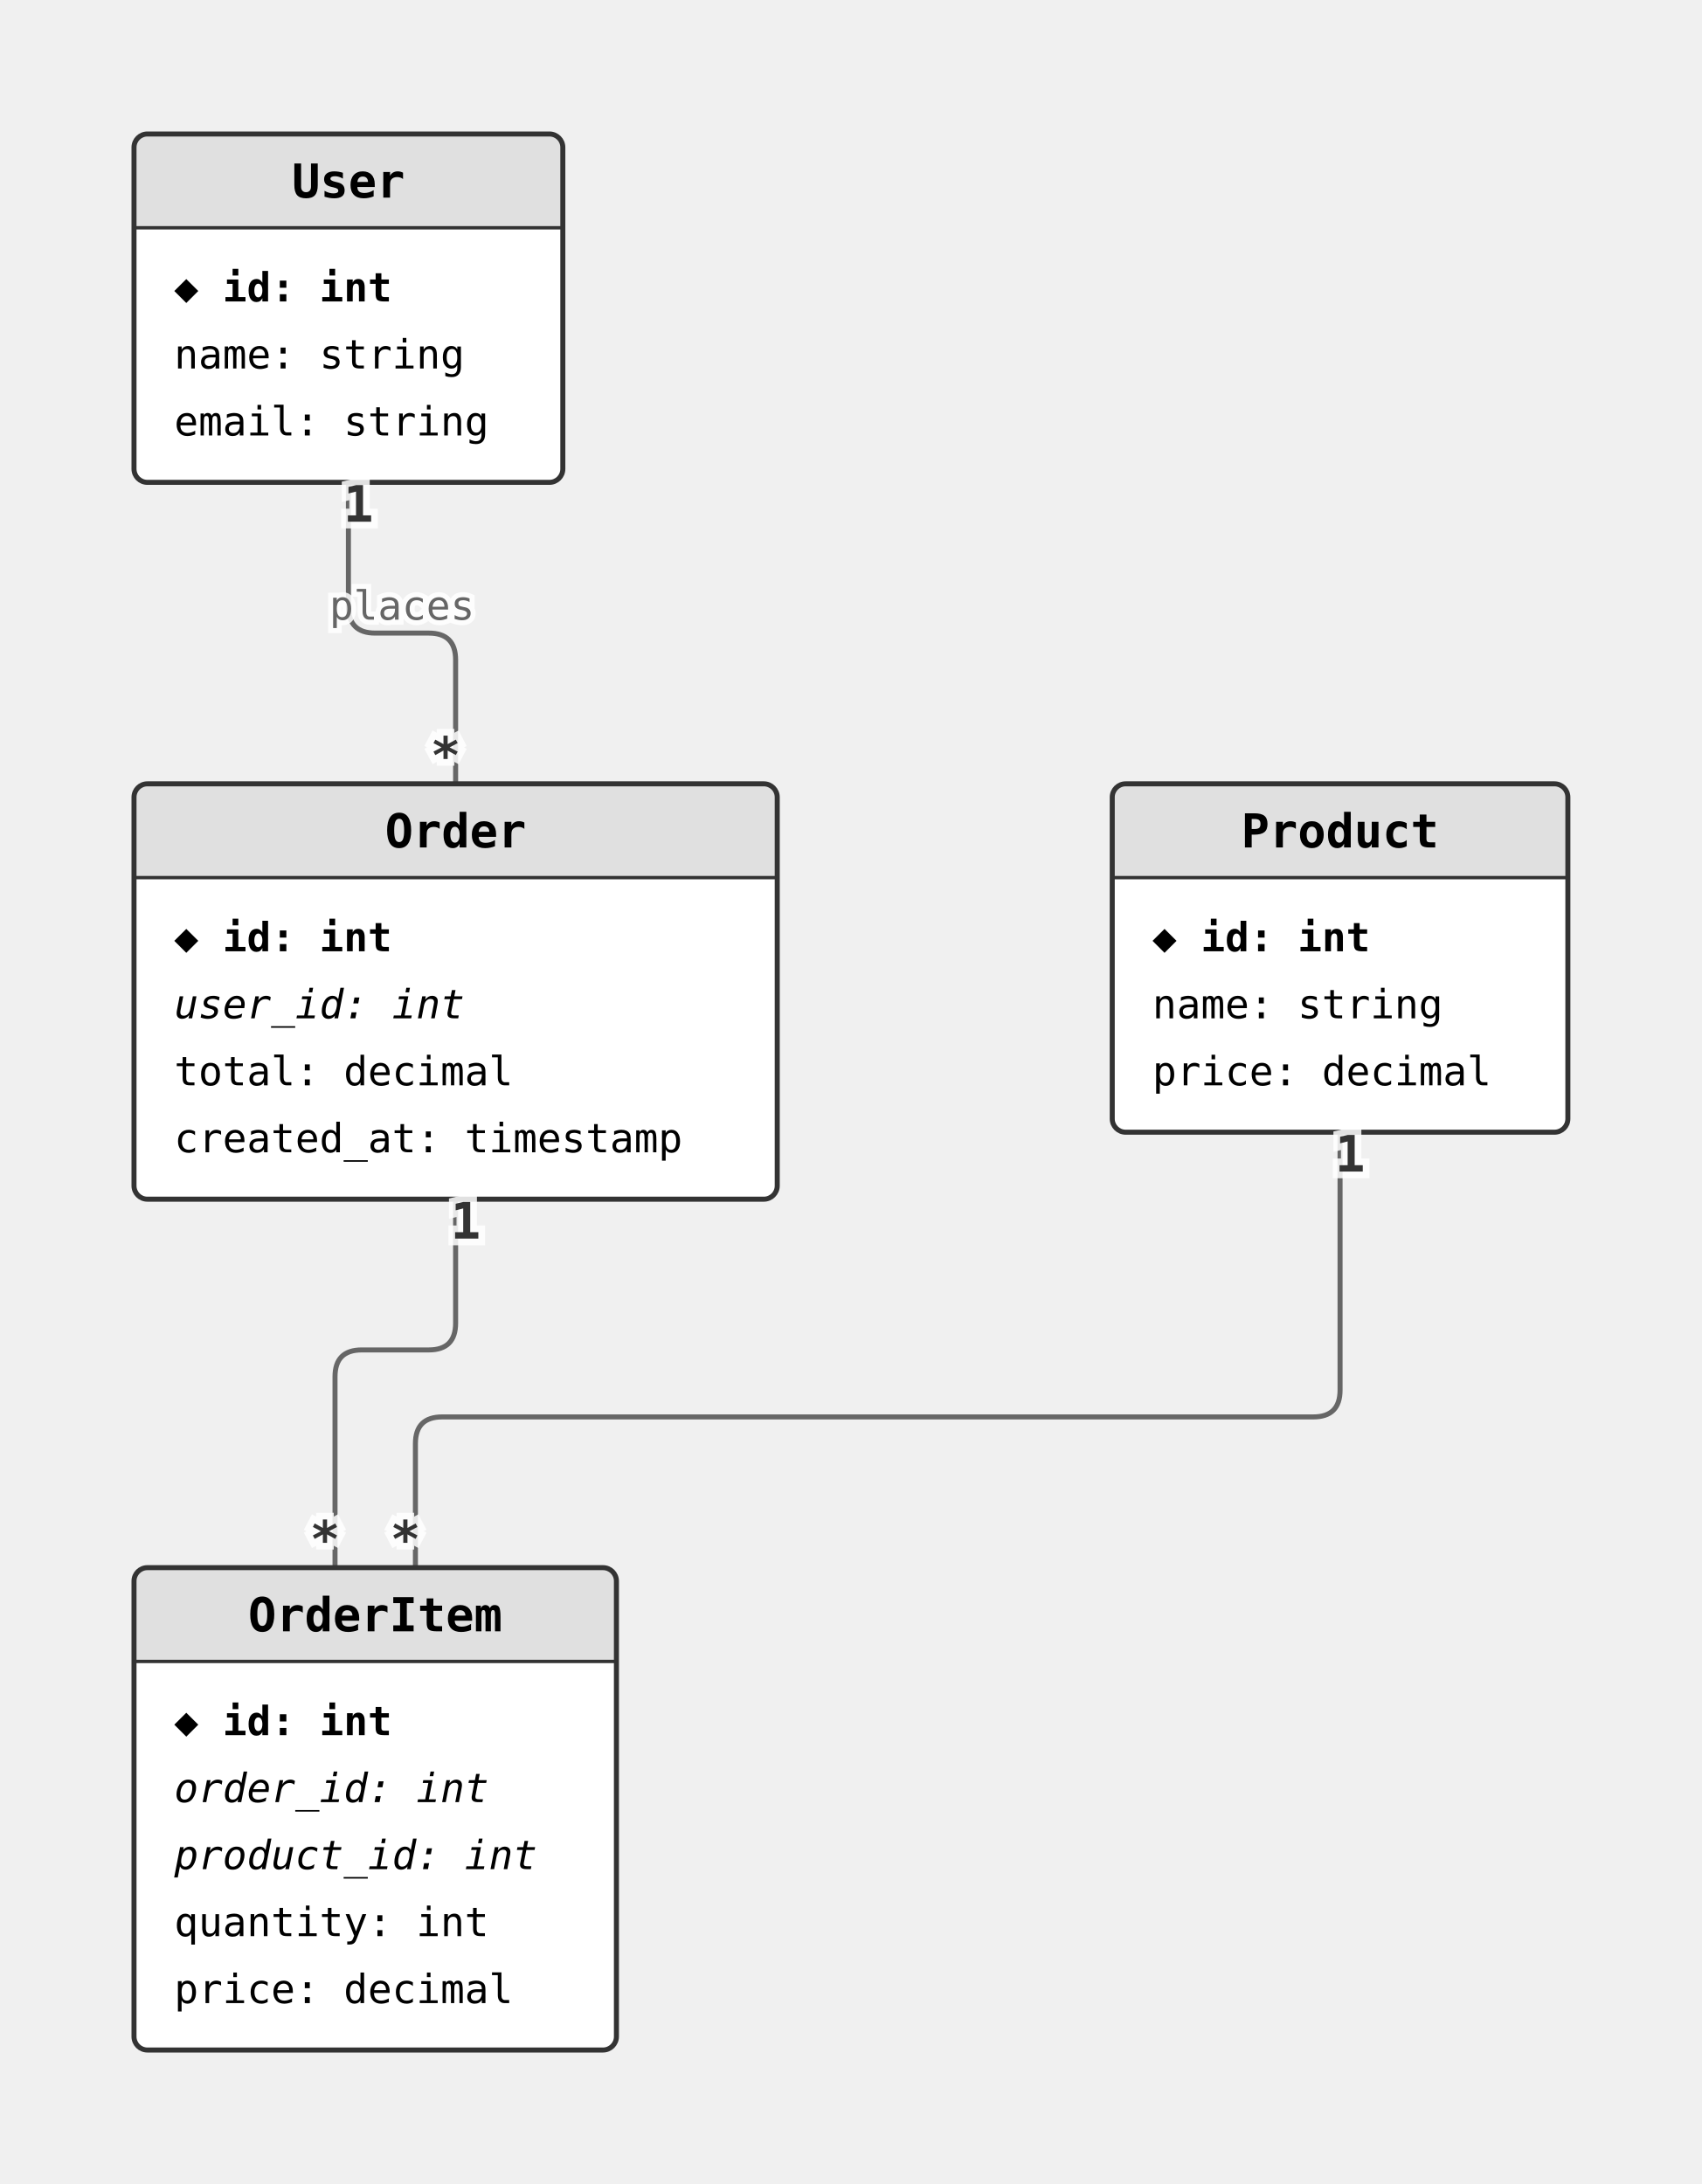
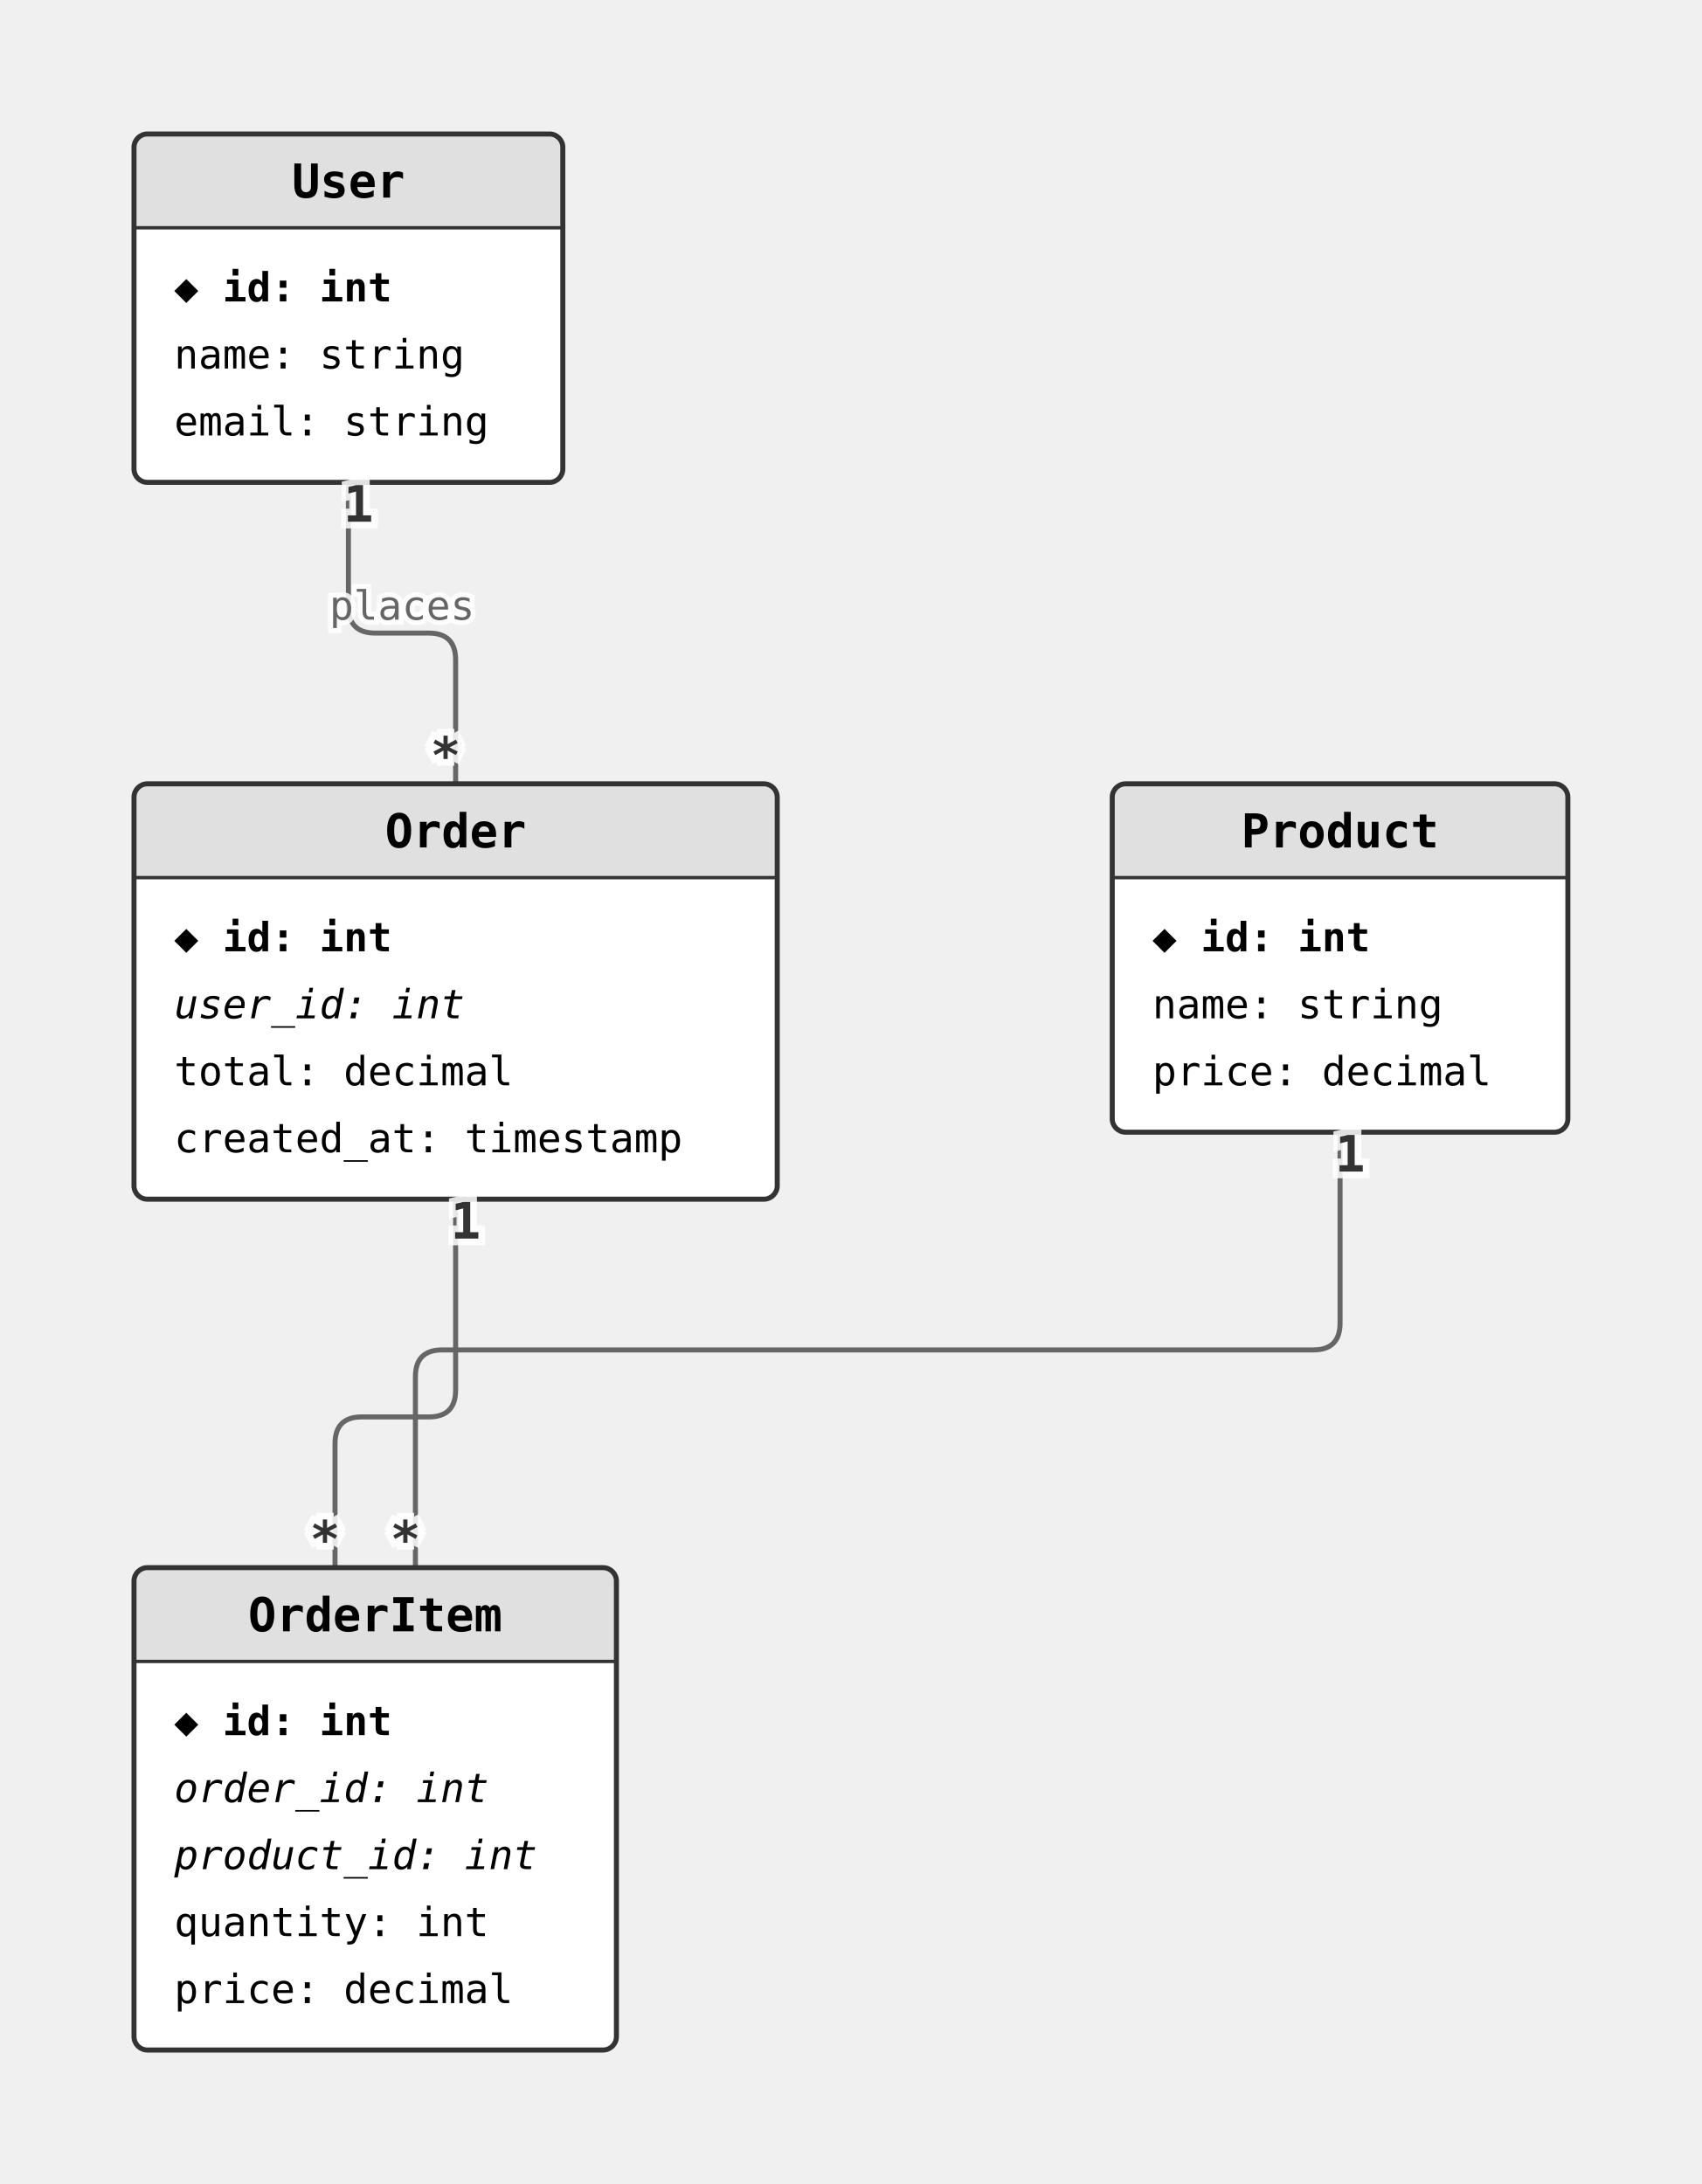
<svg xmlns="http://www.w3.org/2000/svg" width="508" height="652" viewBox="0 0 508 652">
  <style>
  .entity-bg { fill: #fff; }
  .entity-header { fill: #e0e0e0; }
  .entity-border { fill: none; stroke: #333; stroke-width: 1.5; }
  .entity-name { font-family: monospace; font-size: 14px; font-weight: bold; }
  .column-text { font-family: monospace; font-size: 12px; }
  .pk { font-weight: bold; }
  .fk { font-style: italic; }
  .edge { stroke: #666; stroke-width: 1.5; fill: none; }
  .edge-label { font-family: monospace; font-size: 12px; fill: #666; paint-order: stroke; stroke: rgba(255,255,255,0.85); stroke-width: 3px; }
  .cardinality { font-family: monospace; font-size: 15px; font-weight: bold; fill: #333; paint-order: stroke; stroke: rgba(255,255,255,0.85); stroke-width: 4px; }
</style>
  <path class="edge" d="M 104 144 L 104 181 Q 104 189 112 189 L 128 189 Q 136 189 136 197 L 136 234" />
-   <path class="edge" d="M 136 358 L 136 395 Q 136 403 128 403 L 108 403 Q 100 403 100 411 L 100 468" />
-   <path class="edge" d="M 400 338 L 400 415 Q 400 423 392 423 L 132 423 Q 124 423 124 431 L 124 468" />
+   <path class="edge" d="M 136 358 L 136 415 Q 136 423 128 423 L 108 423 Q 100 423 100 431 L 100 468" />
+   <path class="edge" d="M 400 338 L 400 395 Q 400 403 392 403 L 132 403 Q 124 403 124 411 L 124 468" />
  <rect class="entity-bg" x="40" y="40" width="128" height="104" rx="4" />
  <rect class="entity-header" x="40" y="40" width="128" height="28" rx="4" />
  <rect class="entity-header" x="40" y="64" width="128" height="4" />
  <text class="entity-name" x="104" y="59" text-anchor="middle">User</text>
  <line x1="40" y1="68" x2="168" y2="68" stroke="#333" stroke-width="1" />
  <text class="column-text pk" x="52" y="90">◆ id: int</text>
  <text class="column-text" x="52" y="110">  name: string</text>
  <text class="column-text" x="52" y="130">  email: string</text>
  <rect class="entity-border" x="40" y="40" width="128" height="104" rx="4" />
  <rect class="entity-bg" x="40" y="234" width="192" height="124" rx="4" />
  <rect class="entity-header" x="40" y="234" width="192" height="28" rx="4" />
  <rect class="entity-header" x="40" y="258" width="192" height="4" />
  <text class="entity-name" x="136" y="253" text-anchor="middle">Order</text>
  <line x1="40" y1="262" x2="232" y2="262" stroke="#333" stroke-width="1" />
  <text class="column-text pk" x="52" y="284">◆ id: int</text>
  <text class="column-text fk" x="52" y="304">  user_id: int</text>
  <text class="column-text" x="52" y="324">  total: decimal</text>
  <text class="column-text" x="52" y="344">  created_at: timestamp</text>
  <rect class="entity-border" x="40" y="234" width="192" height="124" rx="4" />
  <rect class="entity-bg" x="332" y="234" width="136" height="104" rx="4" />
  <rect class="entity-header" x="332" y="234" width="136" height="28" rx="4" />
  <rect class="entity-header" x="332" y="258" width="136" height="4" />
  <text class="entity-name" x="400" y="253" text-anchor="middle">Product</text>
  <line x1="332" y1="262" x2="468" y2="262" stroke="#333" stroke-width="1" />
  <text class="column-text pk" x="344" y="284">◆ id: int</text>
  <text class="column-text" x="344" y="304">  name: string</text>
  <text class="column-text" x="344" y="324">  price: decimal</text>
  <rect class="entity-border" x="332" y="234" width="136" height="104" rx="4" />
  <rect class="entity-bg" x="40" y="468" width="144" height="144" rx="4" />
  <rect class="entity-header" x="40" y="468" width="144" height="28" rx="4" />
  <rect class="entity-header" x="40" y="492" width="144" height="4" />
  <text class="entity-name" x="112" y="487" text-anchor="middle">OrderItem</text>
  <line x1="40" y1="496" x2="184" y2="496" stroke="#333" stroke-width="1" />
  <text class="column-text pk" x="52" y="518">◆ id: int</text>
  <text class="column-text fk" x="52" y="538">  order_id: int</text>
  <text class="column-text fk" x="52" y="558">  product_id: int</text>
  <text class="column-text" x="52" y="578">  quantity: int</text>
  <text class="column-text" x="52" y="598">  price: decimal</text>
  <rect class="entity-border" x="40" y="468" width="144" height="144" rx="4" />
  <text class="cardinality" x="111.5" y="151.5" text-anchor="end" dominant-baseline="middle">1</text>
  <text class="cardinality" x="128.5" y="226.5" text-anchor="start" dominant-baseline="middle">*</text>
  <text class="edge-label" x="120" y="185" text-anchor="middle" dominant-baseline="alphabetic">places</text>
  <text class="cardinality" x="143.5" y="365.5" text-anchor="end" dominant-baseline="middle">1</text>
  <text class="cardinality" x="92.5" y="460.5" text-anchor="start" dominant-baseline="middle">*</text>
  <text class="cardinality" x="407.5" y="345.5" text-anchor="end" dominant-baseline="middle">1</text>
  <text class="cardinality" x="116.5" y="460.5" text-anchor="start" dominant-baseline="middle">*</text>
</svg>
